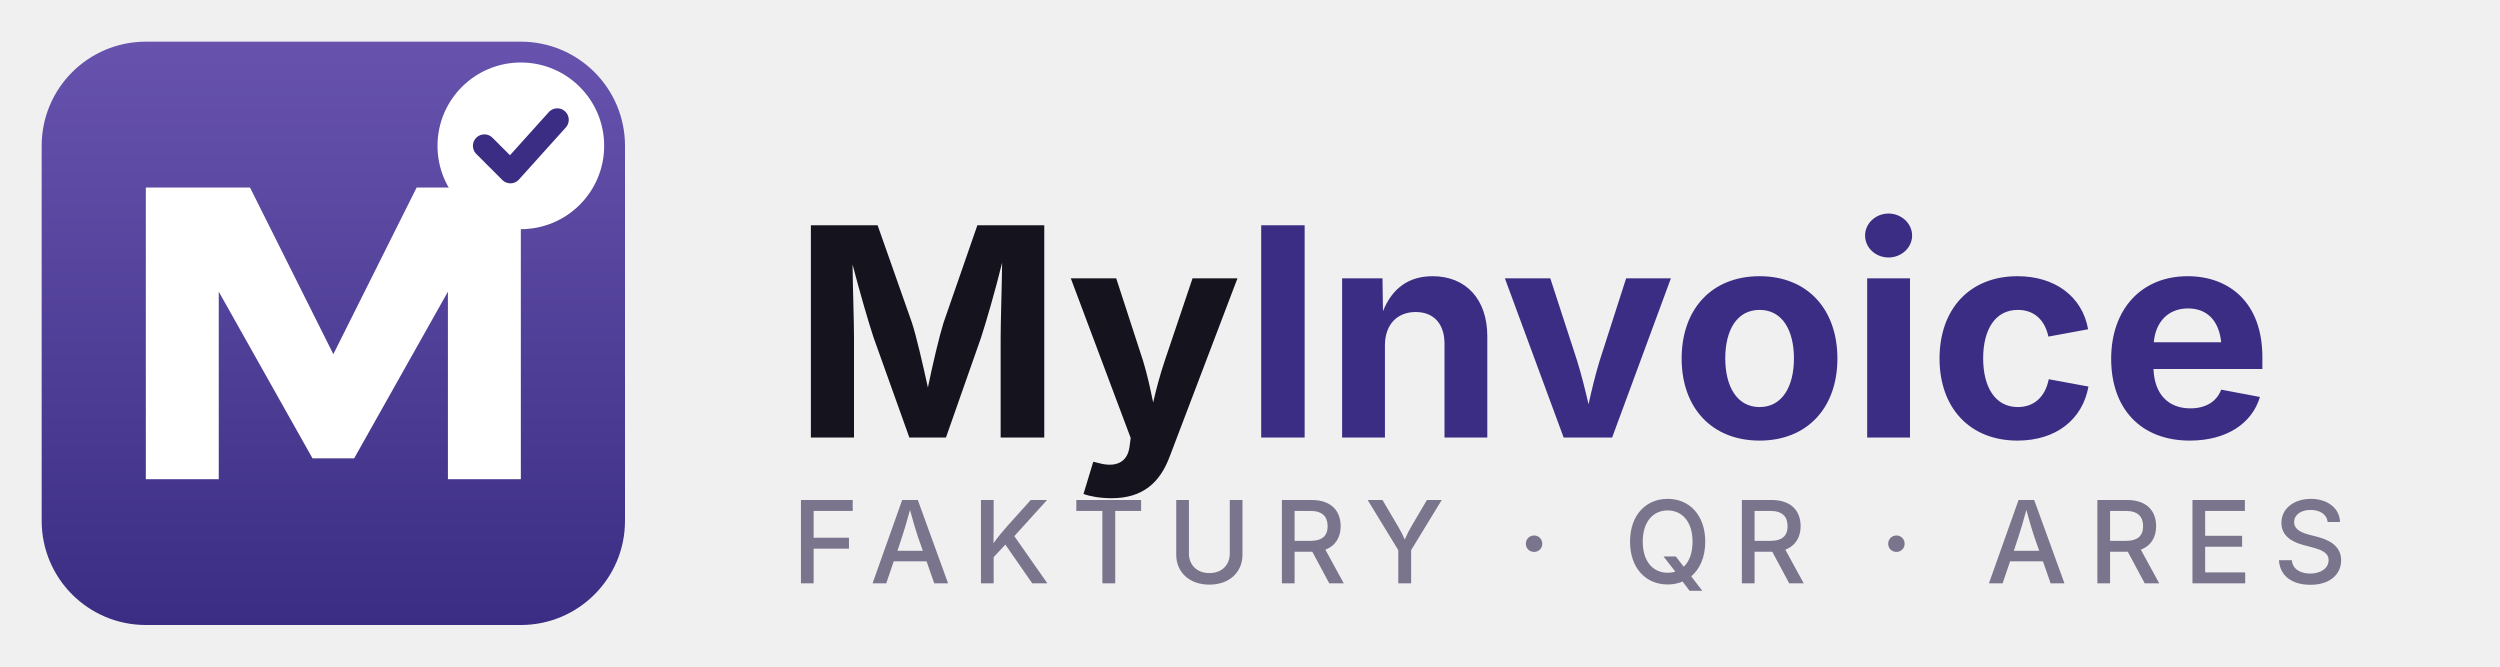
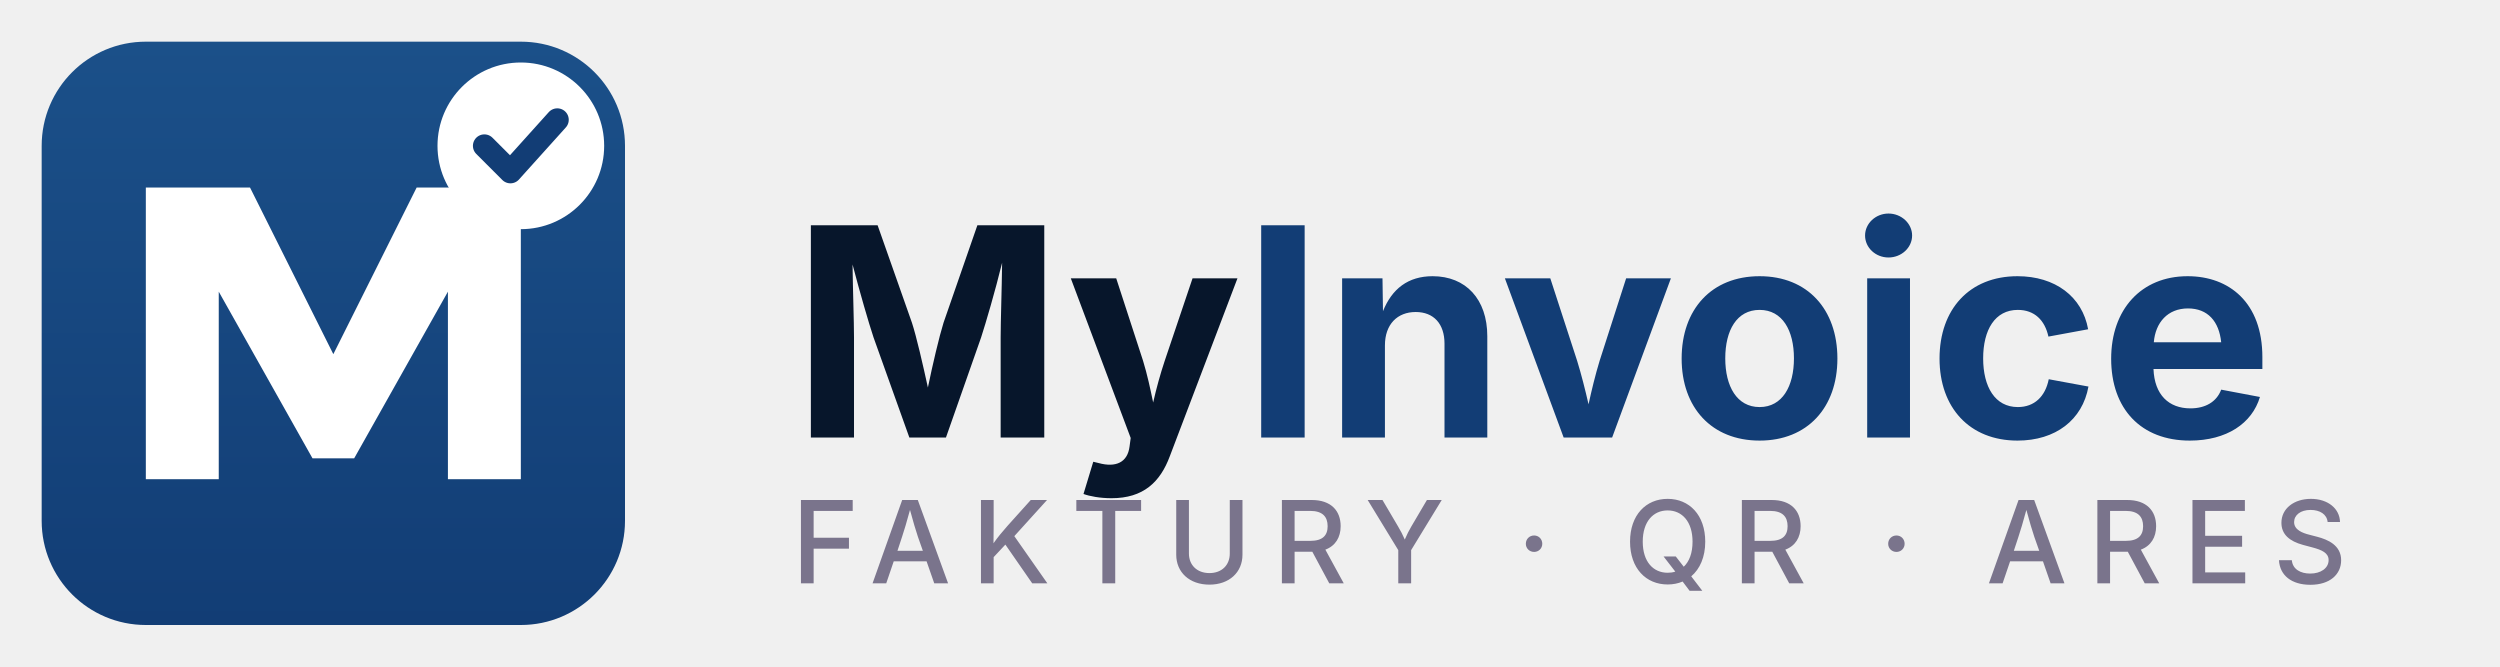
<svg xmlns="http://www.w3.org/2000/svg" viewBox="0 0 240 64" role="img" aria-label="MyInvoice.cz">
  <defs>
    <linearGradient id="mi-bg2" x1="0" y1="0" x2="0" y2="1">
-       <stop offset="0" stop-color="#6753AE" />
-       <stop offset="1" stop-color="#3B2D83" />
+       <stop offset="0" stop-color="#1B5089" />
+       <stop offset="1" stop-color="#123D75" />
    </linearGradient>
  </defs>
  <rect x="4" y="4" width="56" height="56" rx="10" fill="url(#mi-bg2)" />
  <path d="M14 46 V18 L24 18 L32 34 L40 18 L50 18 V46 H43 V28 L34 44 L30 44 L21 28 V46 Z" fill="#FFFFFF" />
  <circle cx="50" cy="14" r="8" fill="#FFFFFF" />
-   <path d="M46.5 14 L49 16.5 L53.5 11.5" fill="none" stroke="#3B2D83" stroke-width="2.2" stroke-linecap="round" stroke-linejoin="round" />
-   <text x="76" y="42" font-family="Inter, system-ui, sans-serif" font-weight="700" font-size="28" fill="#15131D">My<tspan fill="#3B2D83">Invoice</tspan>
+   <path d="M46.5 14 L49 16.5 L53.5 11.5" fill="none" stroke="#123D75" stroke-width="2.2" stroke-linecap="round" stroke-linejoin="round" />
+   <text x="76" y="42" font-family="Inter, system-ui, sans-serif" font-weight="700" font-size="28" fill="#07162B">My<tspan fill="#123D75">Invoice</tspan>
  </text>
  <text x="76" y="56" font-family="Inter, system-ui, sans-serif" font-weight="500" font-size="11" fill="#7A748C" letter-spacing="2">FAKTURY · QR · ARES</text>
</svg>
